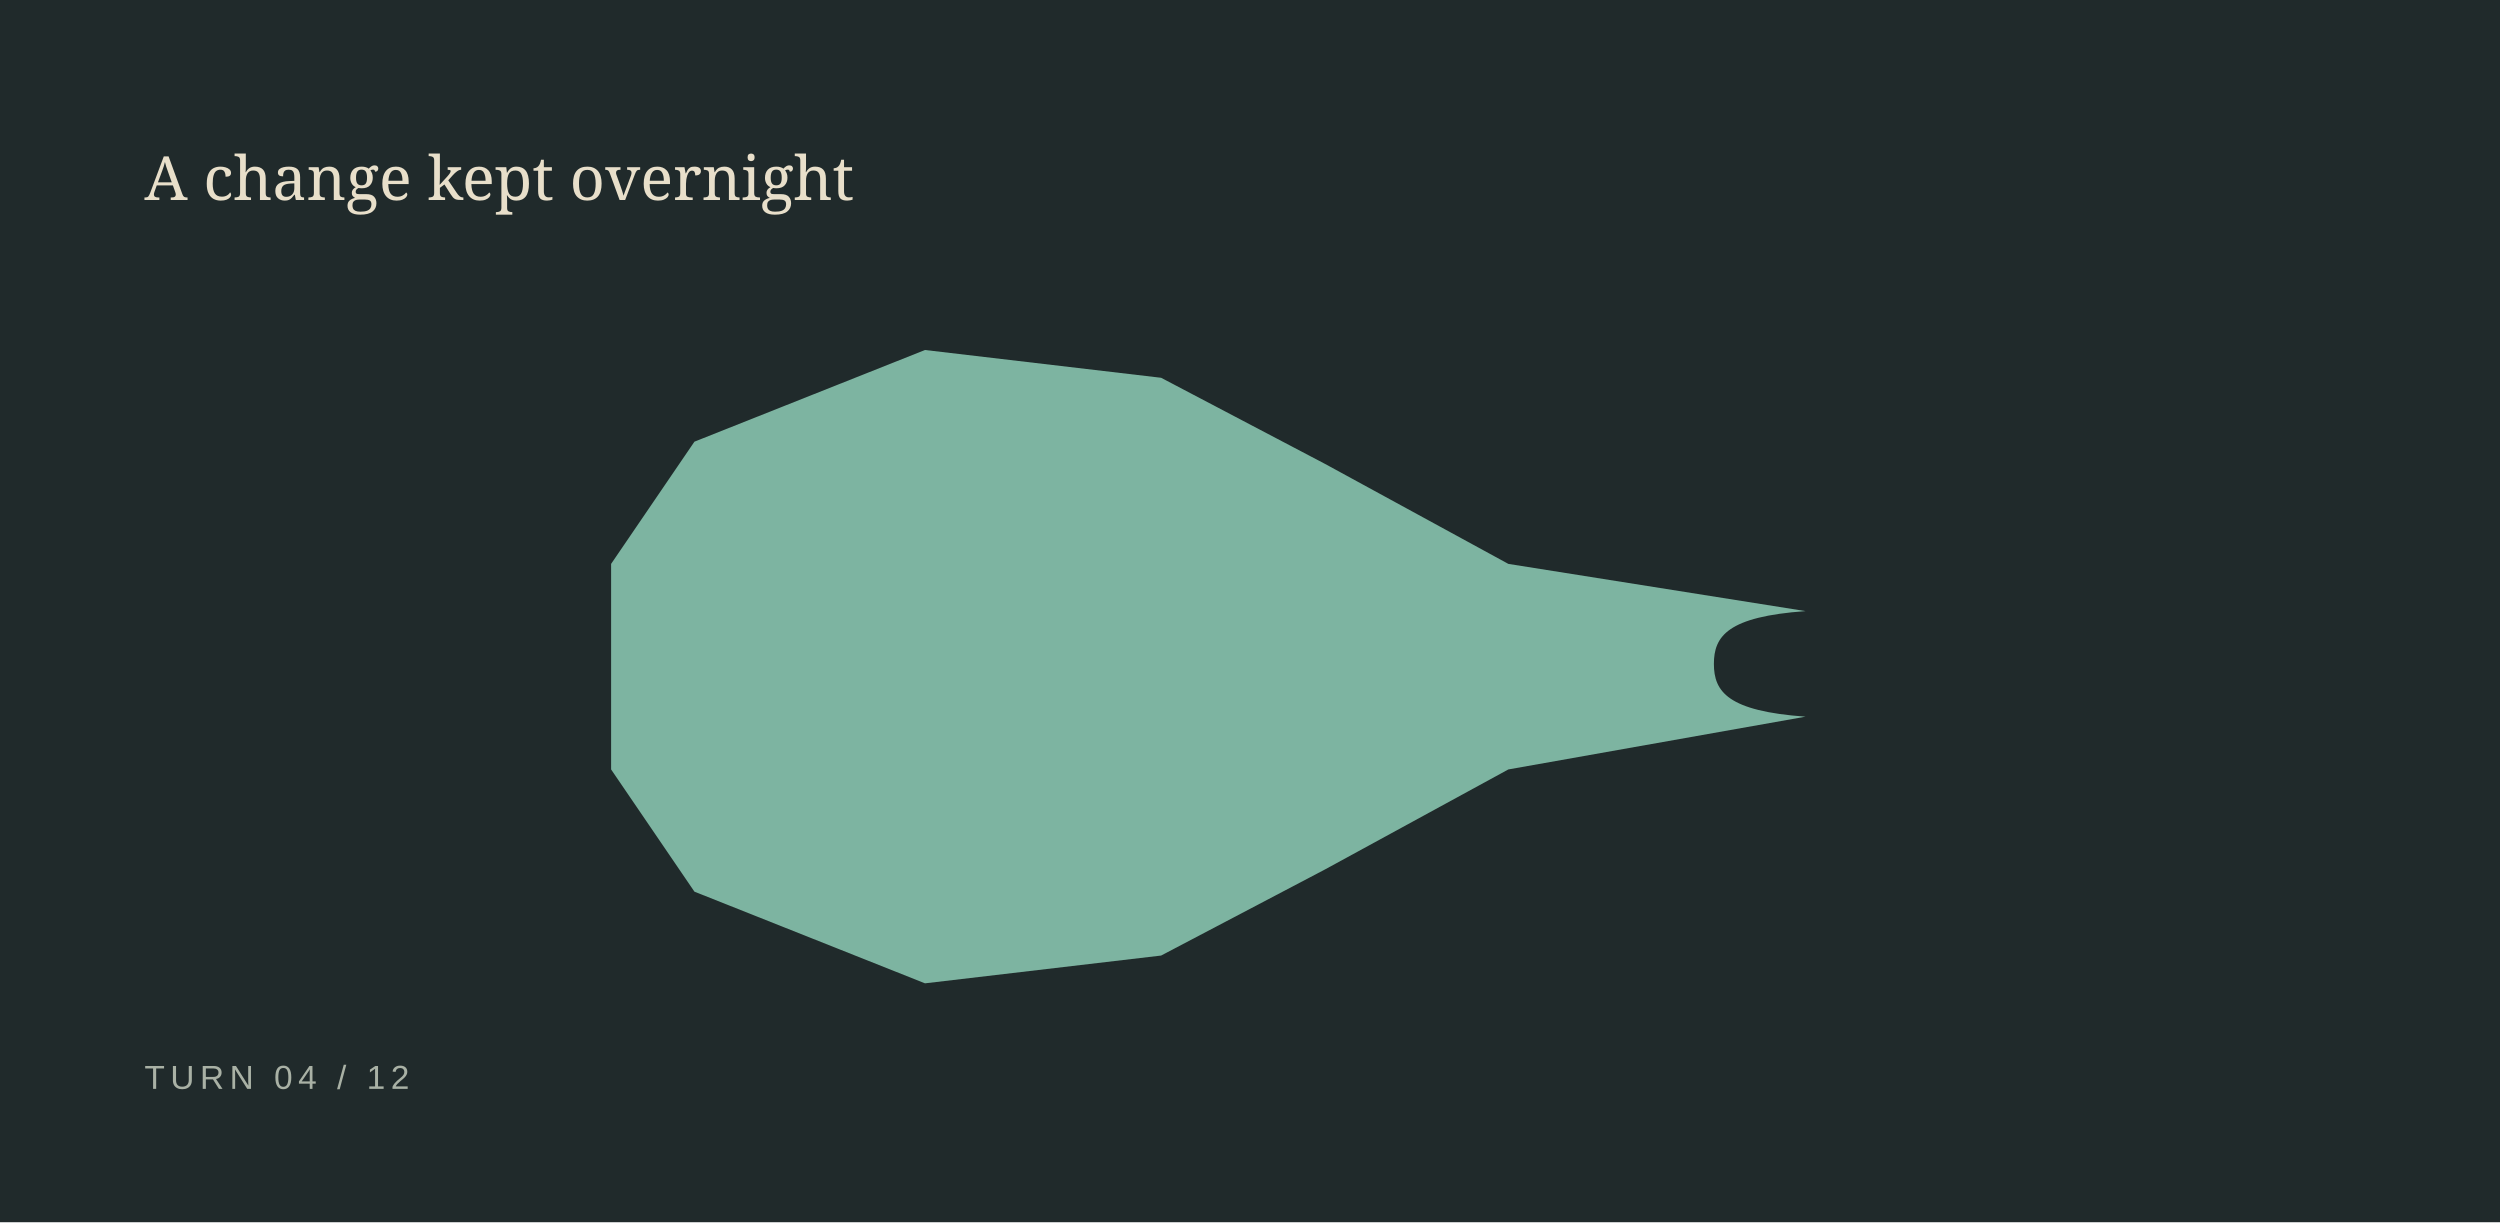
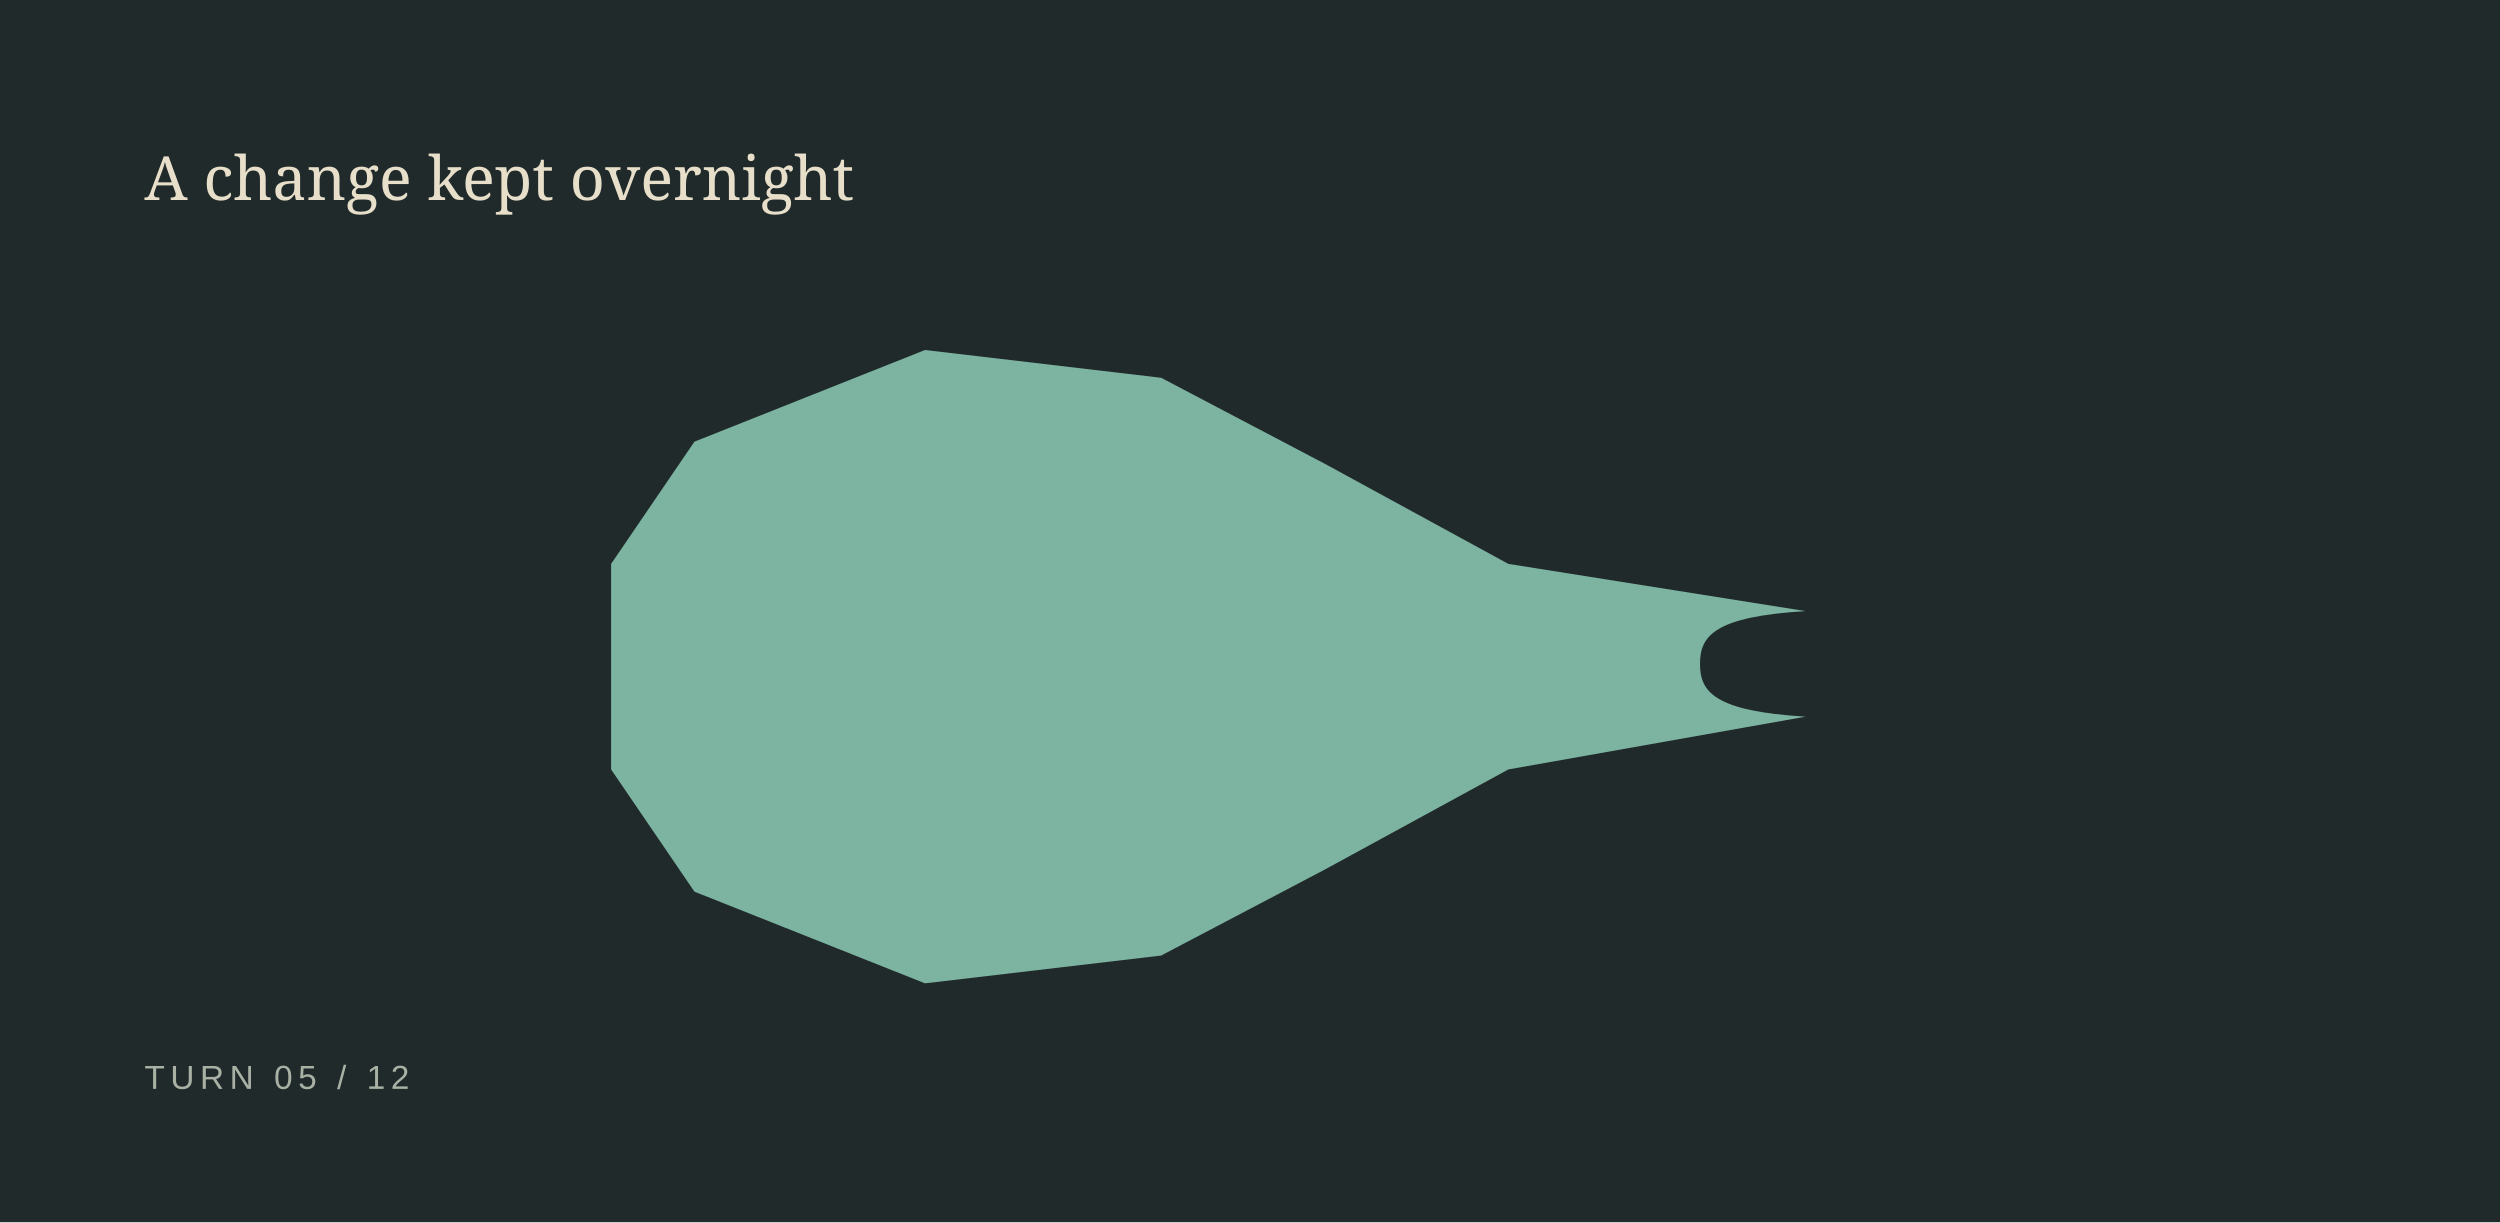
<svg xmlns="http://www.w3.org/2000/svg" viewBox="0 0 900 440" role="img" aria-labelledby="title desc">
  <rect width="900" height="440" fill="#202a2b" />
-   <path fill="#7db4a1" d="M250 159 L333 126 L418 136 L477 167 L543 203 L650 220 C622 222 617 229 617 239 C617 249 622 256 650 258 L650 258 L543 277 L477 313 L418 344 L333 354 L250 321 L220 277 L220 203Z" />
+   <path fill="#7db4a1" d="M250 159 L333 126 L418 136 L477 167 L543 203 L650 220 C617 222 612 229 612 239 C612 249 617 256 650 258 L650 258 L543 277 L477 313 L418 344 L333 354 L250 321 L220 277 L220 203Z" />
  <text x="52" y="72" fill="#e8dfca" font-family="Georgia,serif" font-size="22">A change kept overnight</text>
-   <text x="52" y="392" fill="#a9b1a5" font-family="Arial,sans-serif" font-size="12" letter-spacing="2">TURN 04 / 12</text>
+   <text x="52" y="392" fill="#a9b1a5" font-family="Arial,sans-serif" font-size="12" letter-spacing="2">TURN 05 / 12</text>
</svg>
